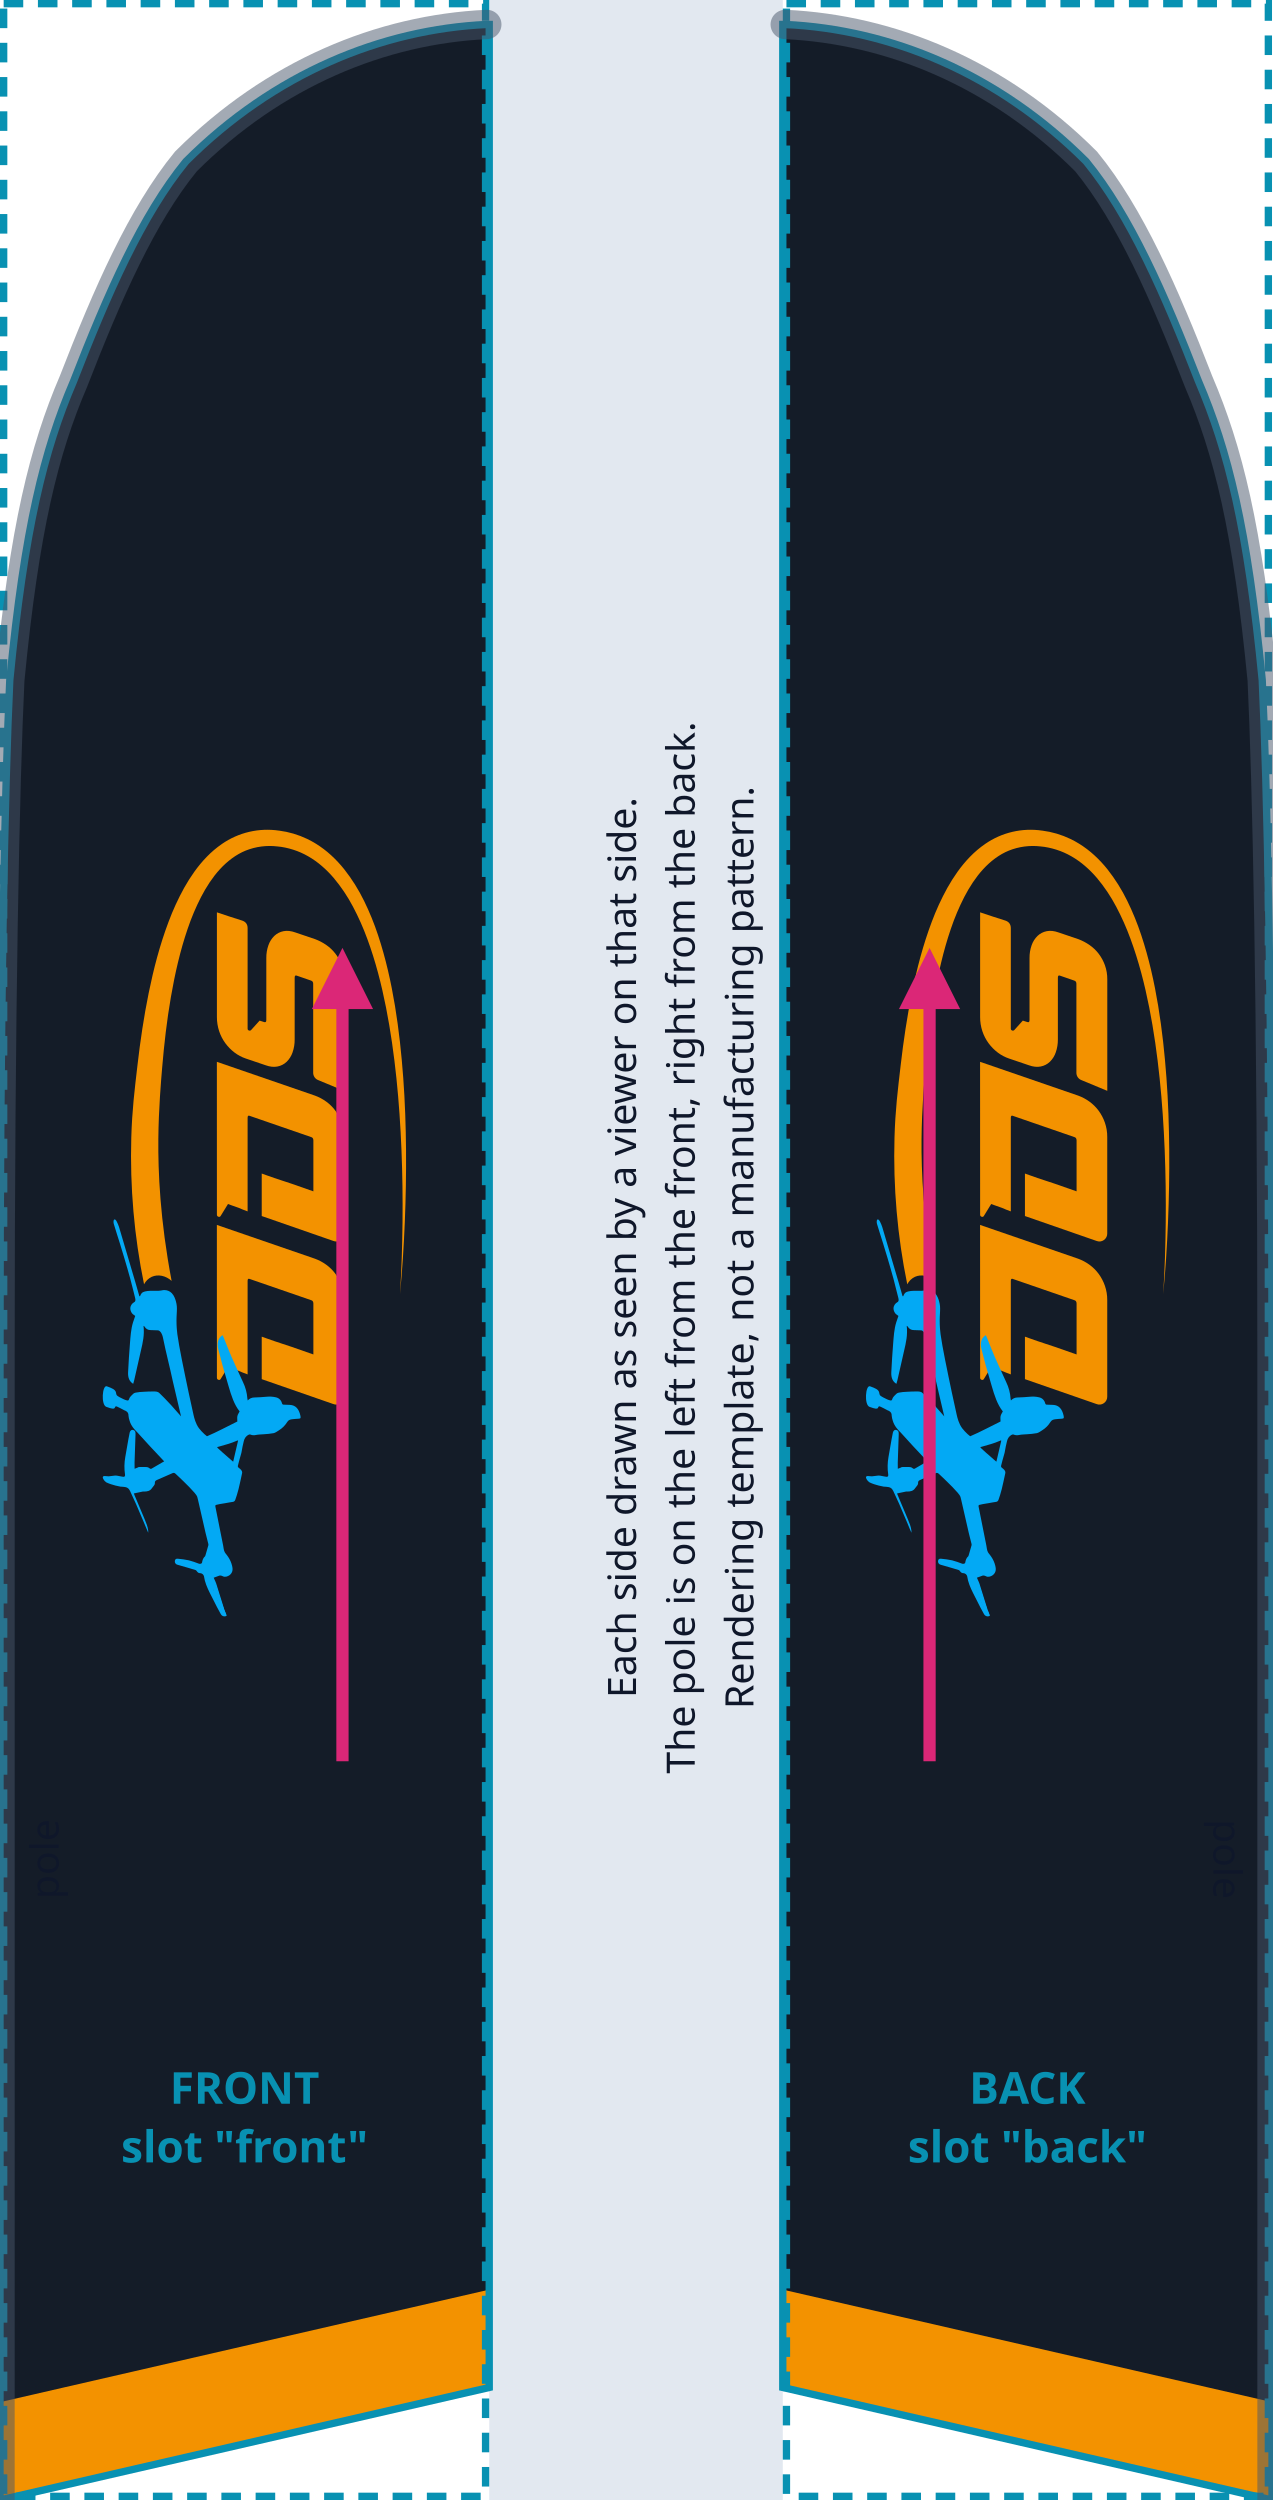
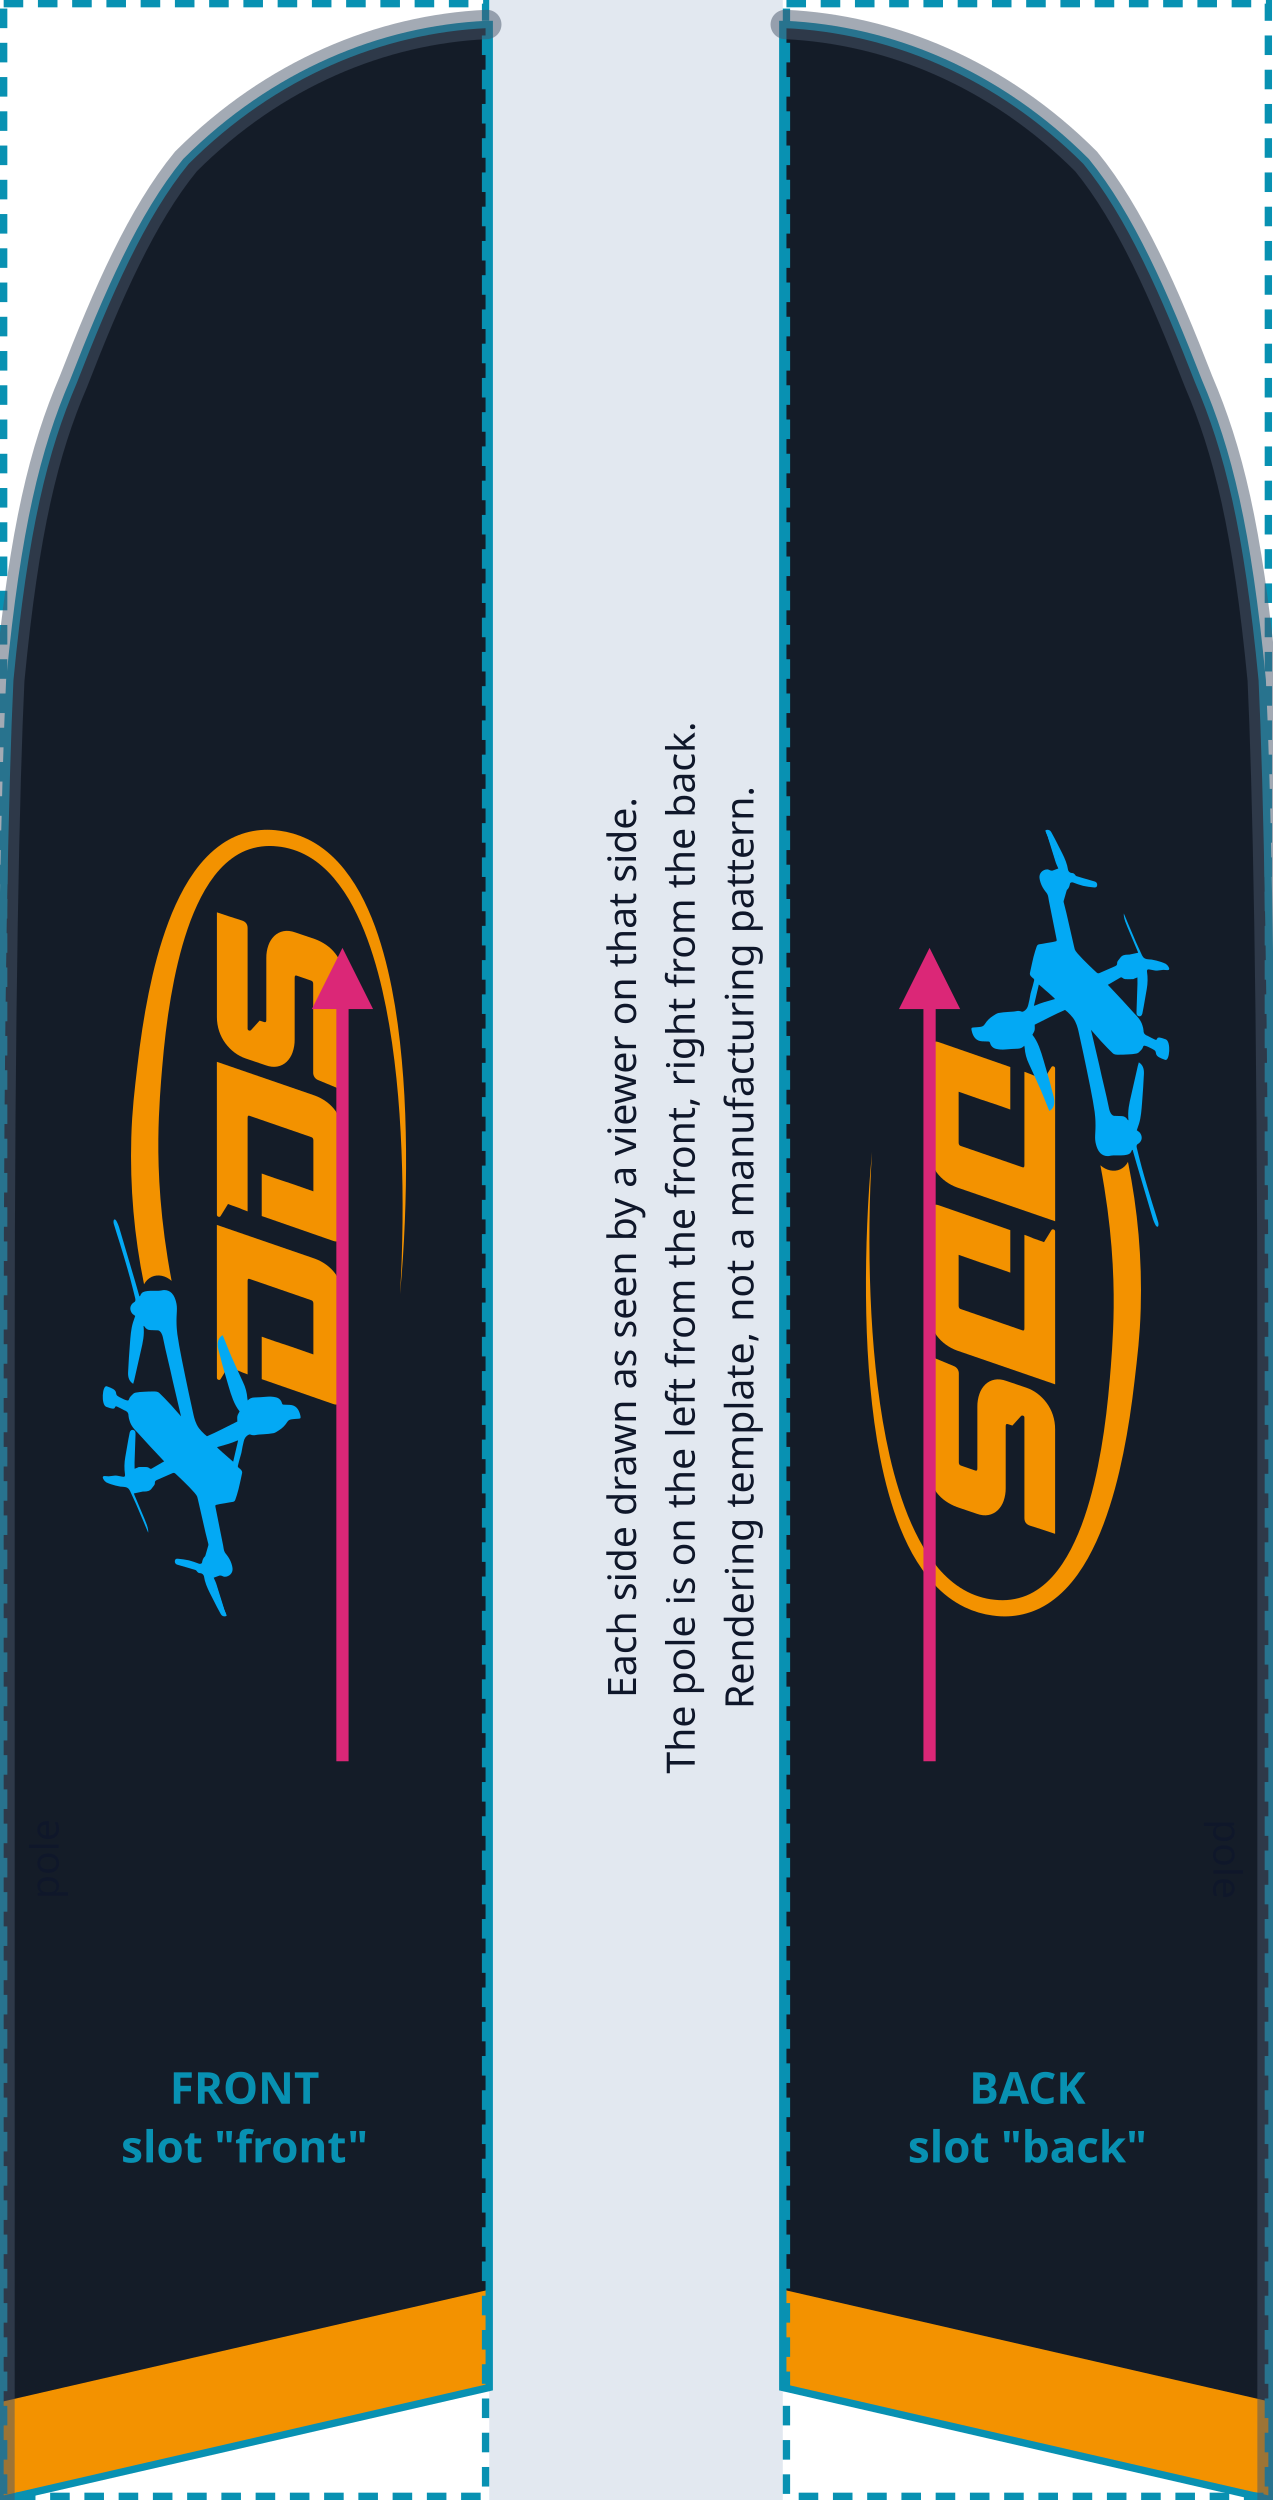
<svg xmlns="http://www.w3.org/2000/svg" width="260" height="511" viewBox="0 0 260 511" data-template="corner-flag-v1">
  <defs>
    <path id="guide-front-outline" d="M 0 511 V 278 C 0 205 1 160 2 139 C 5 108 9 92 15 78 C 22 60 29 44 38 33 C 56 15 78 6 99.5 5 H 100 V 488 L 0 511 Z" />
    <clipPath id="front-shape">
      <use href="#guide-front-outline" />
    </clipPath>
    <clipPath id="back-shape">
      <use href="#guide-front-outline" transform="translate(260 0) scale(-1 1)" />
    </clipPath>
    <marker id="guide-arrow" viewBox="0 0 10 10" refX="5" refY="5" markerWidth="5" markerHeight="5" orient="auto-start-reverse">
      <path d="M 0 0 L 10 5 L 0 10 z" fill="#db2777" />
    </marker>
    <g id="dds-logo">
      <path d="M1178.32,811.57a2.26,2.26,0,0,0-2.26,1.64,2,2,0,0,0,1,2.67l13.34,8.2c-.28.69-.83,2.19-1.65,4.52s-1.71,4.85-2.66,7.59q-1,2.26-1.95,4.72t-2,5.33h105.66c2.18,0,2.87.89,2,2.67l-23.8,68.93q-.62,2.67-3.9,2.67h-57.44l8.61-24.62q1.65-4.92,3.29-9.95t3.18-9.54c1-3,2-5.74,2.87-8.21s1.6-4.44,2.15-6h-48l-28.1,80.84a8.58,8.58,0,0,0,1,8.31,8.73,8.73,0,0,0,7.59,3.79h108.74a48.27,48.27,0,0,0,16.31-2.67,51.17,51.17,0,0,0,13.44-7.07,48,48,0,0,0,10.26-10.36,52.26,52.26,0,0,0,6.77-12.72l38.16-110.79Z" transform="translate(-908.86 -682.62)" fill="#f39200" />
      <path d="M1362.46,811.57a2.26,2.26,0,0,0-2.26,1.64,2,2,0,0,0,1,2.67l13.34,8.2c-.28.69-.82,2.19-1.64,4.52s-1.71,4.85-2.67,7.59q-1,2.26-2,4.72t-2,5.33H1472q3.29,0,2,2.67l-23.8,68.93q-.62,2.67-3.89,2.67h-57.45l8.62-24.62q1.64-4.92,3.28-9.95t3.18-9.54c1-3,2-5.74,2.87-8.21l2.16-6h-48l-28.11,80.84a8.58,8.58,0,0,0,1,8.31,8.73,8.73,0,0,0,7.59,3.79h108.73a48.23,48.23,0,0,0,16.31-2.67,51,51,0,0,0,13.44-7.07,47.55,47.55,0,0,0,10.26-10.36,51.92,51.92,0,0,0,6.77-12.72l38.16-110.79Z" transform="translate(-908.86 -682.62)" fill="#f39200" />
      <path d="M1585.84,811.57a50.5,50.5,0,0,0-16.2,2.56,49.23,49.23,0,0,0-13.65,7.08,51.89,51.89,0,0,0-10.46,10.36,44.13,44.13,0,0,0-6.67,12.62l-7.59,22.36q-2.67,7.4-1.43,13.44a20.59,20.59,0,0,0,5.33,10.36,27,27,0,0,0,10.67,6.67,42.84,42.84,0,0,0,14.56,2.36h69.76c2.18,0,2.94.82,2.25,2.46l-5.53,16q-.83,2.67-4.11,2.46h-99.91a8.92,8.92,0,0,0-5.13,1.54,8.72,8.72,0,0,0-3.28,4.21l-12.11,29.13h125.77a46.44,46.44,0,0,0,16.1-2.67,48.63,48.63,0,0,0,13-7.07,45.91,45.91,0,0,0,9.85-10.36,57.83,57.83,0,0,0,6.56-12.52l7.59-22.36c1.78-4.93,2.26-9.4,1.44-13.44a20.65,20.65,0,0,0-5.34-10.36,27.21,27.21,0,0,0-10.56-6.67,42,42,0,0,0-14.47-2.36h-70q-3.09,0-2.26-2.46l1.64-5.13-10.46-9.43a2.19,2.19,0,0,1-.72-2.57,2.07,2.07,0,0,1,2.15-1.54h113.46q6.55,0,8.61-6.36,2.46-7.78,4.52-14.15t4.72-14.16Z" transform="translate(-908.86 -682.62)" fill="#f39200" />
      <path id="Speedline" d="M1796.23,881.73a104.19,104.19,0,0,1-9.4,31.81,105.21,105.21,0,0,1-5.3,9.67,114.85,114.85,0,0,1-13.2,17.43,139.87,139.87,0,0,1-15.75,14.7,196.63,196.63,0,0,1-35.77,22.45,305.37,305.37,0,0,1-38.52,15.71c-26.21,8.72-53,14.7-80,19.16S1544.17,1020,1517,1022s-54.37,2.91-81.55,3.14-54.36-.27-81.5-1.39-54.25-2.82-81.27-5.45c27.09,1.78,54.22,2.59,81.33,2.88s54.24-.08,81.31-1.17,54.11-2.9,81-5.69,53.68-6.54,80.11-11.76S1649,990.63,1674,981.39a291.38,291.38,0,0,0,36.33-16.15,182.69,182.69,0,0,0,32.41-21.76A120.65,120.65,0,0,0,1756.31,930a96.9,96.9,0,0,0,10.88-15.32,90.93,90.93,0,0,0,4.22-8.29,86.67,86.67,0,0,0,3.26-8.65c1-2.93,1.68-5.94,2.36-8.94s1.07-6.07,1.35-9.15a73.1,73.1,0,0,0-4.69-35.51c-4.47-11-12-20.84-21.1-29.19s-19.91-15.32-31.32-21.27a264,264,0,0,0-35.94-15.15c-24.85-8.5-50.84-14.38-77.1-18.93s-52.91-7.6-79.63-9.85c-14.15-1.19-46.51-4-80.47-4.32-36.74-.37-91.5,1.89-160.41,15,6-6.63,7.77-15.45,4.6-22.46a18.89,18.89,0,0,0-8.43-8.68,722.25,722.25,0,0,1,165.55-14.41c31.21.89,53.87,3.73,81.94,7,27.28,3.13,54.51,7.17,81.57,12.68s54,12.5,80.21,22.38a285.94,285.94,0,0,1,38.48,17.67c12.42,7,24.43,15.23,35,25.51a114.24,114.24,0,0,1,14.44,17,90,90,0,0,1,15.11,64.66Z" transform="translate(-908.86 -682.62)" fill="#f39200" />
      <path d="M916.25,820c2.85-1.08,5.69-2.27,8.62-3.24,6.77-2.22,13.71-4.37,20.74-6.62a11,11,0,0,0,1.28-.57c-.95-.72-1.83-1.4-2.72-2.06a1.69,1.69,0,0,0-.85-.39,25.33,25.33,0,0,0-4.87.24,34.37,34.37,0,0,0-5.27,1.86c-3.12,1.26-6.21,2.56-9.25,3.86-1.45.62-2.82,1.36-4.26,2a16.53,16.53,0,0,0-2.52.83,12.47,12.47,0,0,1-4.81,1.73,5.78,5.78,0,0,0-2.85,2c-.32.37,0,1.44.27,2.07.1.2,1.09.16,1.59,0,1.65-.52,3.27-1.14,4.91-1.73Z" transform="translate(-908.86 -682.62)" fill="#03a9f4" />
      <path d="M1356.68,695.27c-.69-.56-3.12-.58-4.48-.18-7.36,2.17-14.53,4.54-21.66,6.76-5.77,1.79-11.5,3.55-17.2,5.22-7.79,2.28-15.47,4.56-23.11,6.63-7.43,2-14.84,3.8-22.13,5.61-2.51.62-3.92.15-4.72-1.62a8.17,8.17,0,0,0-3.59-3.17c-3.49-1.9-8.55.13-10.24,2.92-.35.58-.82,1.13-1.37,1.88-2.52-.86-4.88-1.74-7.32-2.49-7.61-2.35-16-2.83-24.21-3.49q-16.2-1.3-32-2.06c-6.17-.3-10.44,1.37-13.17,5.75,1.3.37,2.58.8,3.93,1.11,11,2.52,22.38,5,33.86,7.68,8.58,2,17.24,4.08,27.71,2.88-.38.54-.49.95-.81,1.14a7.49,7.49,0,0,0-4,6.94c-.09,2.77-.1,5.54-.29,8.31a3.4,3.4,0,0,1-1,2c-2.16,2.58-6.49,3.42-8,3.72-16.66,3.34-32.56,7.62-48.2,10.9-4.45.93-15,3.43-35.39,8.29l-4.57,1.09c5.21-4.47,9.49-8.3,12.69-11.2,0,0,2.89-2.63,8.09-7.67,5.86-5.68,6.32-6.42,6.7-7.27.87-1.91.77-4.85.57-10.74,0-1.27-.13-2.92-.25-5-.15-2.76-.22-4.14-.3-4.82-.46-3.93-.69-5.89-1.93-7.27s-3.93-4.3-6-4.76a2.42,2.42,0,0,1-1.39-.74,1.67,1.67,0,0,1-.18-1.41,17.63,17.63,0,0,1,1.23-3.65c1-2.11,3.39-7.29,4.76-8.11s2.11-.5,3.49-1c2.88-1,4.31-4.08,6.49-10.17,1.85-5.14-20.94-6.85-23.2-.62-2.42,6.71-2.53,8.45-1.33,9.39.72.57,1.58.58,1.94,1.41s-4.46,9.34-4.61,9.8a6.64,6.64,0,0,1-1.41,2.57,5,5,0,0,1-1.64,1.34,6.37,6.37,0,0,1-2.94.55,24.13,24.13,0,0,0-5.59,1.2c-6.08,1.67-10.81,6.29-13.37,8.9h0q-7.77,7-15.45,14.08-8.93,8.24-17.17,16.13c-.53-1-1-1.82-1.28-2.32q-3.39-5.79-6.73-11.55a2,2,0,0,1,.28-2.76c1.73-1.92,1.29-4.14,1.39-6.23.09-1.94,0-3.88-.06-5.8,0-.46-.43-.85-.61-1.29-.42-1-.81-2.07-1.35-3.46,2.78,0,5-.12,7.09-.05q15.4.48,31.44,1.08c3.3.12,4.38-.29,5.18-2.22s-.25-3.76-2.78-4.35-5-1-7.48-1.46c-6.84-1.2-13.62-2.31-20.25-3.53a60.79,60.79,0,0,0-19.66-.3,3,3,0,0,1-2-.25c-1-.69-.58-2.36-.19-4.24.77-3.81,1.16-5.71.93-7.18-.15-1-.71-5.76-.81-6.75,0-.15.27-3.9.32-4.47.15-2.16-1.39-2.89-3.61-1.49a9.82,9.82,0,0,0-3.53,3.26c-3.24,6.61-4.81,15.93-4.81,15.93-.32,4.17-.11,7.27-2.8,9.57a8.81,8.81,0,0,1-2,1.26c-8.51,4-12.75,5.89-14.6,6.7-7.12,3.13-14.16,6.11-21.09,9-3.82,1.61-7.66,3.09-11.59,4.86a21.15,21.15,0,0,0,2.39,0c4.44-.5,8.62-2.26,12.82-4,9-3.74,18.14-7.64,27.5-11.59.58-.24,1.19-.44,1.68-.61.73,3.44,1.44,6.77,2.13,10.1a7.43,7.43,0,0,1,0,1.25c0,3.55.46,6.91,3.89,9.11,1.07.69,1.92,1.63,3,2.33a4.28,4.28,0,0,0,2.4.95c3-.27,3.49,1.63,4.23,3.34,2.41,5.5,4.76,11,7.26,16.57a2.51,2.51,0,0,1,.23,1.85c-.25.8.06.76-5.55,6.5-3.08,3.14-17.57,18.57-21.38,19.57l-3.43.86s-27.83,6.34-37.5,8.57c-4.26,1-8.44,2.13-12.6,3.16a2.15,2.15,0,0,1-1.07,0q-5.84-1.65-11.55-3.32a1.94,1.94,0,0,1-1-.42c-1.85-2.22-4.5-3-7.32-3.48-1-.18-1.55-2.12-1.1-3.39A111.44,111.44,0,0,0,972.15,780a107,107,0,0,0,1.83-12.5c.26-2.25-.73-3.3-2.74-3.46a3.79,3.79,0,0,0-4.06,3c-1.27,4.33-2.5,8.66-3.75,13-.73,2.52-1.45,5-2.27,7.52A3,3,0,0,1,960,788.8c-1.46,1-2.44,2.16-2.33,4a4.66,4.66,0,0,1-3.41,4.13c-6.8,1-12.88,3.62-18.75,6.55q-8.34,4.18-16.42,8.33c-2.59,1.33-5.14,2.69-7.63,4.13a4.7,4.7,0,0,0-2.46,5.4c.16.75.54,1.43,1.29,1.16,2-.74,4-1.67,6-2.53h0l7-2.12c7.41-2.3,15-4.62,22.64-7.06,1.69-.54,3.29-1.39,4.94-2.1l1.7-.72c.34.95.62,1.74.91,2.53.46,1.26.91,2.53,1.4,3.78a2.24,2.24,0,0,1,.18.85,7.18,7.18,0,0,1-1,3.35c-1.17,2.31,0,5.45,1.21,7.16a8.73,8.73,0,0,0,4.08,3.14c2.34.85,4.41.42,6.69-.08a30.61,30.61,0,0,0,10-4.41c3.74-2.44,4-3.61,7.09-4.6,1.47-.48,1.88-.37,5.73-1.07,3.19-.59,39.28-7.84,43.72-8.73,1.34-.26,2-.16,2.28,1.11a73.78,73.78,0,0,1,1.44,7.46c.2,2.41.35,1.26,1.26,7.18.64,4.15.58,4.77,1.4,5.68s1.47,1,7,2.82c7,2.37,22.75,5.32,24,5.74a3.9,3.9,0,0,0,1.28.22,4.39,4.39,0,0,0,1.92-.46,4.66,4.66,0,0,0,1-.67,15.8,15.8,0,0,0,2.51-2.76,2.43,2.43,0,0,1,1.38-1,2.29,2.29,0,0,1,1,.06c3.85,1.08,7.86,1.88,11.68,3.16,4.63,1.54,5.76.93,16,3.5a11.5,11.5,0,0,1,4.16,1.8c2.51,1.85,3.86,4.43,3.34,5.57a9.93,9.93,0,0,0-.47,6.52c.59,2.8.5,5.67.77,8.51a96.16,96.16,0,0,0,1.26,11.34c.44,2,2,4,3.23,6a28.16,28.16,0,0,0,9.16,9.18c2.48,1.47,3,3.4,3.28,5.42.36,2.49.45,5,.63,7.47s.7,2.71,3.62,2.07c7.6-1.65,11.72-5.52,12-11.81.09-2.32.23-4.65.25-7,0-1,.25-1.53,1.67-2a8.81,8.81,0,0,0,6.66-7,31.16,31.16,0,0,0,.63-10.14c-.48-4.65-.65-9.31-.85-14a9.89,9.89,0,0,0-3.39-7.5,18.77,18.77,0,0,1,2.25-.4,49.63,49.63,0,0,0,18.35-4.86c9.52-4.3,19.11-8.82,29.07-13.18,6.72-2.94,13.79-5.6,20.83-8.45,1.11-.45,2.19-1,3.25-1.42-2.64-4.89-8.43-6.74-15.56-5q-9.57,2.34-18.79,4.93c-7.81,2.19-15.44,4.46-23,6.67-10.69,3.12-21,6.34-28.73,12.57-1.88-.95-3.4-2.08-5.2-2.5s-3.73-.09-6.2-.09c-5.48-11.29-11.75-22.62-16.67-34.27.54-.72,1.35-1.73,2.4-2.9a54.91,54.91,0,0,1,6.6-6.11c5.09-3.84,12-5.47,14.86-6.13,17.3-3.95,36.82-7.92,44-9.44,0,0,34.21-7.2,47.23-8.86,4-.51,7.93-.76,7.93-.76,1-.06,2-.11,3-.15,13.57-.5,18.18,1.64,26.54-.79,2.24-.65,6.25-1.86,9.11-4.68a11.55,11.55,0,0,0,3.41-8.27c.09-2.2-.53-2.29-.78-6.35-.1-1.65,0-1.75,0-5.31a67.62,67.62,0,0,0-.24-7.24c-.6-4.94-1.82-6.28-2.81-7a10.3,10.3,0,0,0-3.11-1.59V724c5.23-1.5,10.52-3,15.83-4.53q30.07-8.85,62.3-18.42a42,42,0,0,0,6.14-2.56C1356.37,697.62,1358,696.33,1356.68,695.27ZM927.08,815.1c-1.53.48-6.13.29-9.48,3.37a11,11,0,0,0-1.34,1.47c-.61-.82-1.36-.46-2.09-.23a18,18,0,0,1-2.72,1c-.36,0-.74.1-1-.27a.81.81,0,0,1,.28-1.08,3,3,0,0,1,1.58-.9c1.93-.16,3.51-1.24,5.26-1.89,4.72-1.76,9.14-4.35,14.1-5.89a20.76,20.76,0,0,0,5.51-2.29,3.78,3.78,0,0,1,2.55-.4,10.51,10.51,0,0,0,2.63.13c1.18-.15,1.66.91,2.56,1.35C939,811.66,932.94,813.26,927.08,815.1Zm180.16,20.36-23.7-5.53c.6-.7,1.45-1.7,2.48-2.89,5.14-5.94,4.63-5.09,6-6.82,0,0,1.67-2.11,6.71-7.48.24-.26.85-.89,1.22-.79s.3.61.31.76,1.07,3.76,3.21,11.12c.68,2.32,1.32,4.09,1.74,5.24.9,2.47,1.76,4.52,2.4,6Z" transform="translate(-908.86 -682.62)" fill="#03a9f4" />
    </g>
  </defs>
  <g id="artwork">
    <g clip-path="url(#front-shape)">
      <rect x="0" y="0" width="100" height="511" fill="#141c28" />
      <path d="M 0 491 L 100 468 V 488 L 0 511 Z" fill="#f39200" />
      <use href="#dds-logo" transform="translate(52 250) rotate(-90) scale(0.181) translate(-444.145 -171.295)" />
    </g>
    <g clip-path="url(#back-shape)">
      <rect x="160" y="0" width="100" height="511" fill="#141c28" />
      <path d="M 260 491 L 160 468 V 488 L 260 511 Z" fill="#f39200" />
-       <use href="#dds-logo" transform="translate(208 250) rotate(-90) scale(0.181) translate(-444.145 -171.295)" />
+       <use href="#dds-logo" transform="translate(208 250) rotate(90) scale(0.181) translate(-444.145 -171.295)" />
    </g>
  </g>
  <g id="guides" font-family="sans-serif">
    <rect x="100" y="0" width="60" height="511" fill="#e2e8f0" />
    <g fill="none" stroke="#0891b2" stroke-width="1.5">
      <rect x="0.75" y="0.75" width="98.5" height="509.5" stroke-dasharray="4 3" />
      <rect x="160.75" y="0.75" width="98.5" height="509.5" stroke-dasharray="4 3" />
      <use href="#guide-front-outline" />
      <use href="#guide-front-outline" transform="translate(260 0) scale(-1 1)" />
    </g>
    <g fill="none" stroke="#475569" stroke-width="6" stroke-linecap="round" opacity="0.5">
      <path d="M 0 511 V 278 C 0 205 1 160 2 139 C 5 108 9 92 15 78 C 22 60 29 44 38 33 C 56 15 78 6 99.5 5" />
      <path d="M 260 511 V 278 C 260 205 259 160 258 139 C 255 108 251 92 245 78 C 238 60 231 44 222 33 C 204 15 182 6 160.5 5" />
    </g>
    <g fill="none" stroke="#db2777" stroke-width="2.5" marker-end="url(#guide-arrow)">
      <path d="M 70 360 V 200" />
      <path d="M 190 360 V 200" />
    </g>
    <g font-size="9" font-weight="bold" fill="#0891b2" text-anchor="middle">
      <text x="50" y="430">FRONT</text>
      <text x="50" y="442">slot "front"</text>
      <text x="210" y="430">BACK</text>
      <text x="210" y="442">slot "back"</text>
    </g>
    <g font-size="8" fill="#0f172a" text-anchor="middle">
      <text transform="translate(12 380) rotate(-90)">pole</text>
      <text transform="translate(248 380) rotate(90)">pole</text>
      <text transform="translate(130 255) rotate(-90)">Each side drawn as seen by a viewer on that side.</text>
      <text transform="translate(142 255) rotate(-90)">The pole is on the left from the front, right from the back.</text>
      <text transform="translate(154 255) rotate(-90)">Rendering template, not a manufacturing pattern.</text>
    </g>
  </g>
</svg>
